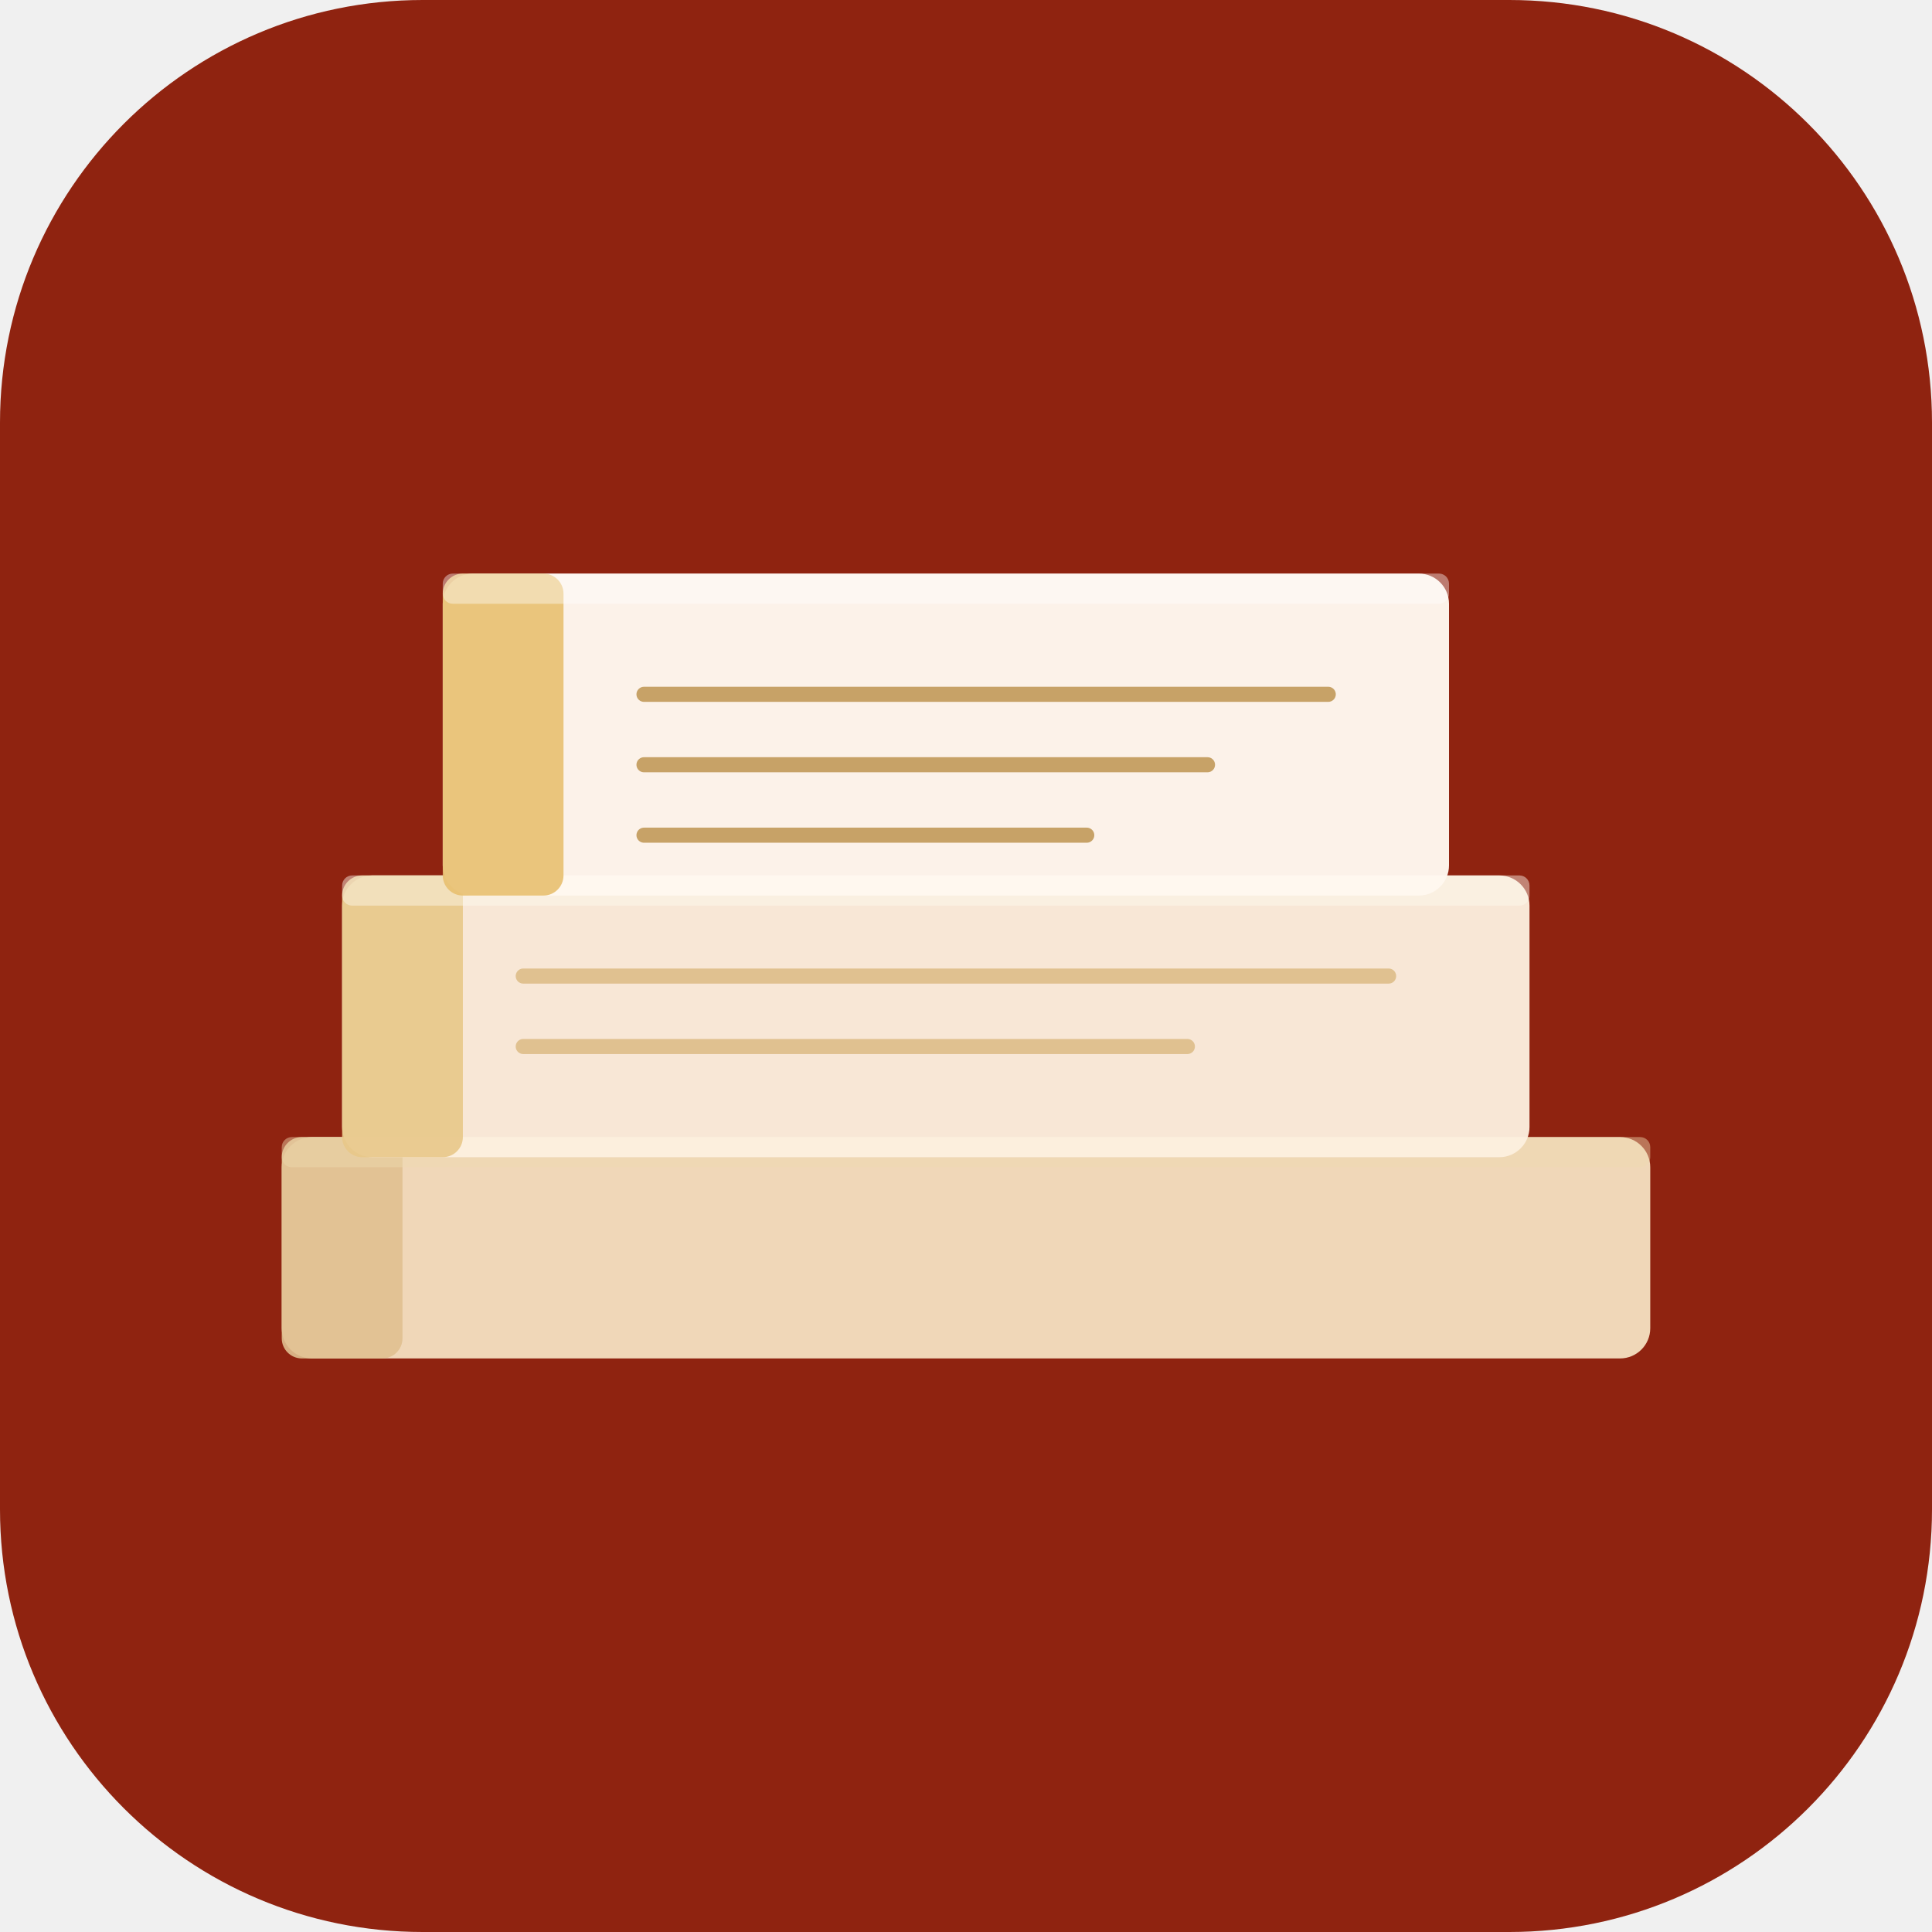
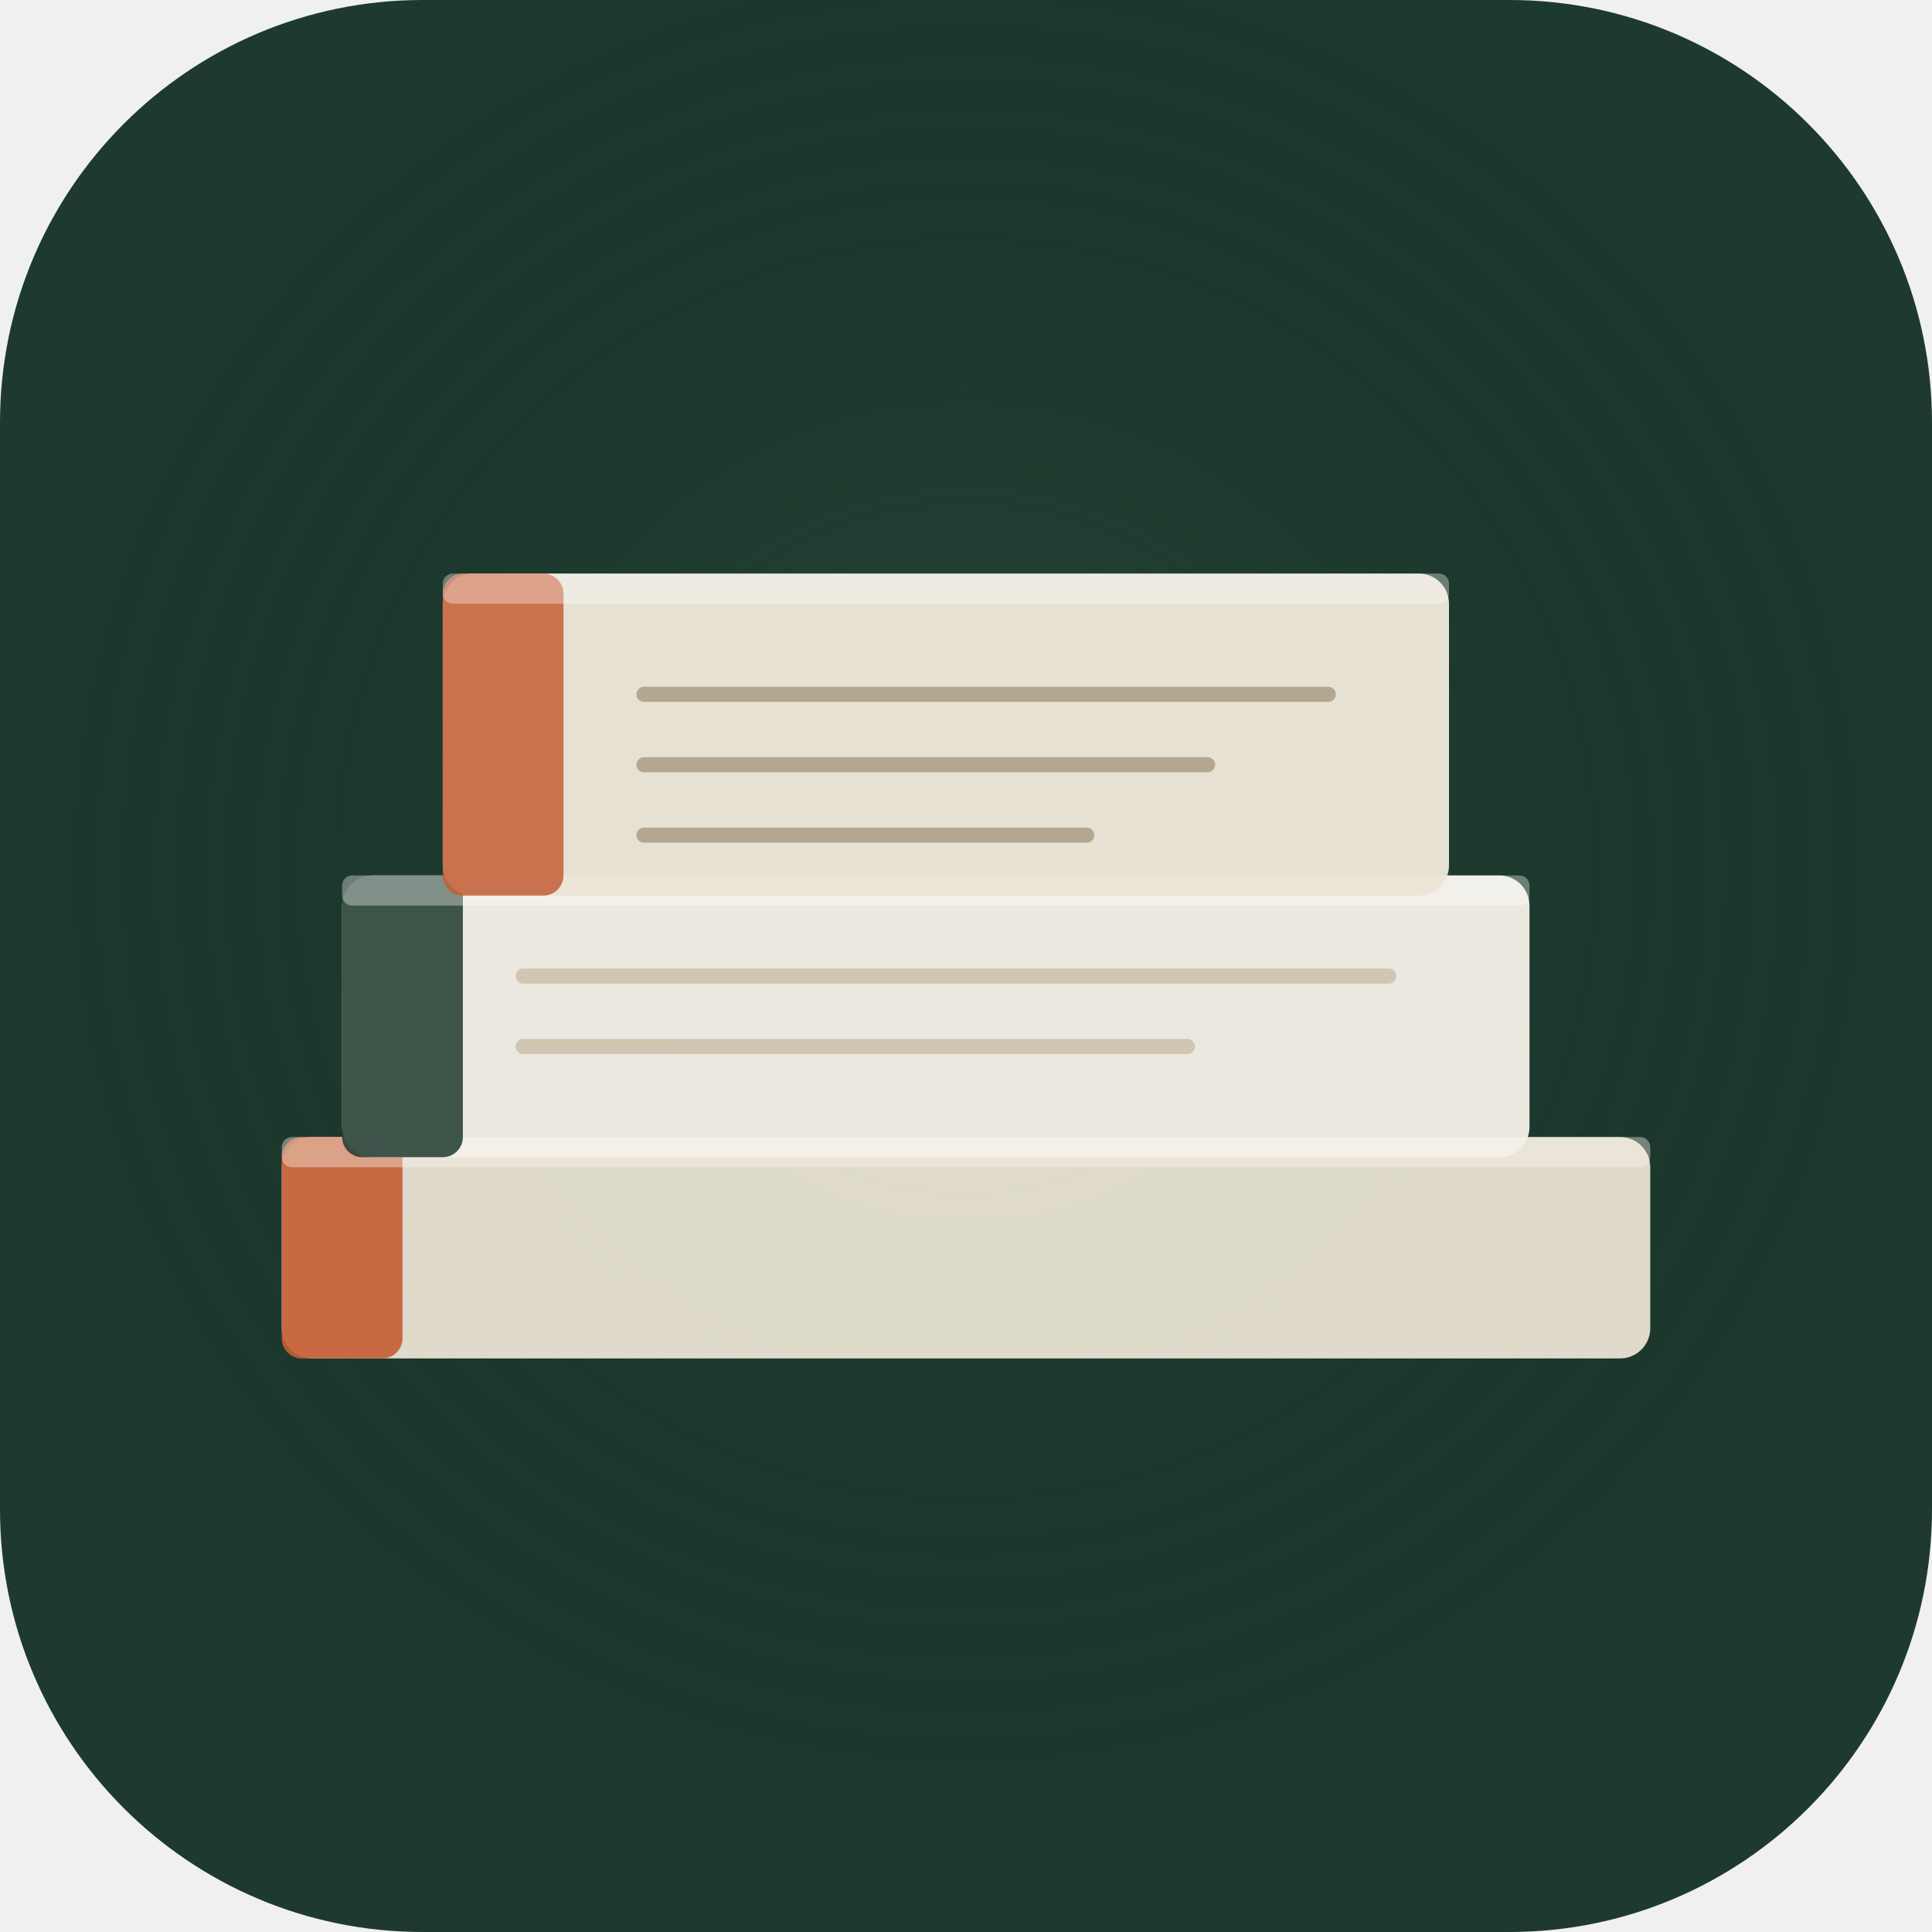
<svg xmlns="http://www.w3.org/2000/svg" viewBox="0 0 192 192" width="192" height="192">
-   <rect width="192" height="192" rx="42" fill="#8f2310" />
-   <rect x="28" y="113" width="136" height="22" rx="3" fill="#f5dfc0" opacity="0.95" />
-   <rect x="28" y="113" width="12" height="22" rx="2" fill="#e0c090" opacity="0.9" />
-   <rect x="28" y="113" width="136" height="3" rx="1" fill="#eedab0" opacity="0.45" />
-   <rect x="34" y="87" width="118" height="28" rx="3" fill="#fdf0e0" opacity="0.95" />
-   <rect x="34" y="87" width="12" height="28" rx="2" fill="#e8c888" opacity="0.9" />
-   <rect x="34" y="87" width="118" height="3" rx="1" fill="#fdfaf0" opacity="0.45" />
-   <line x1="52" y1="97" x2="138" y2="97" stroke="#d0a860" stroke-width="1.5" stroke-linecap="round" opacity="0.6" />
-   <line x1="52" y1="104" x2="118" y2="104" stroke="#d0a860" stroke-width="1.5" stroke-linecap="round" opacity="0.6" />
-   <rect x="44" y="57" width="100" height="32" rx="3" fill="#fff8f0" opacity="0.97" />
-   <rect x="44" y="57" width="12" height="32" rx="2" fill="#e8c070" opacity="0.9" />
-   <rect x="44" y="57" width="100" height="3" rx="1" fill="#ffffff" opacity="0.4" />
-   <line x1="64" y1="69" x2="132" y2="69" stroke="#b08030" stroke-width="1.5" stroke-linecap="round" opacity="0.7" />
-   <line x1="64" y1="76" x2="120" y2="76" stroke="#b08030" stroke-width="1.5" stroke-linecap="round" opacity="0.7" />
-   <line x1="64" y1="83" x2="108" y2="83" stroke="#b08030" stroke-width="1.5" stroke-linecap="round" opacity="0.7" />
+   <rect width="192" height="192" rx="42" fill="#1e3a2f" />
+   <radialGradient id="g" cx="50%" cy="45%" r="55%">
+     <stop offset="0%" stop-color="#2a5040" stop-opacity="0.7" />
+     <stop offset="100%" stop-color="#0e2018" stop-opacity="0" />
+   </radialGradient>
+   <rect width="192" height="192" rx="42" fill="url(#g)" />
+   <rect x="28" y="113" width="136" height="22" rx="3" fill="#f0e8d8" opacity="0.92" />
+   <rect x="28" y="113" width="12" height="22" rx="2" fill="#c45e35" opacity="0.9" />
+   <rect x="28" y="113" width="136" height="3" rx="1" fill="#fdf6ee" opacity="0.4" />
+   <rect x="34" y="87" width="118" height="28" rx="3" fill="#f5f0e8" opacity="0.95" />
+   <rect x="34" y="87" width="12" height="28" rx="2" fill="#1e3a2f" opacity="0.85" />
+   <rect x="34" y="87" width="118" height="3" rx="1" fill="#ffffff" opacity="0.35" />
+   <line x1="52" y1="97" x2="138" y2="97" stroke="#c4b89e" stroke-width="1.5" stroke-linecap="round" opacity="0.7" />
+   <line x1="52" y1="104" x2="118" y2="104" stroke="#c4b89e" stroke-width="1.5" stroke-linecap="round" opacity="0.7" />
+   <rect x="44" y="57" width="100" height="32" rx="3" fill="#ece5d8" opacity="0.97" />
+   <rect x="44" y="57" width="12" height="32" rx="2" fill="#c45e35" opacity="0.85" />
+   <rect x="44" y="57" width="100" height="3" rx="1" fill="#ffffff" opacity="0.35" />
+   <line x1="64" y1="69" x2="132" y2="69" stroke="#a89880" stroke-width="1.5" stroke-linecap="round" opacity="0.8" />
+   <line x1="64" y1="76" x2="120" y2="76" stroke="#a89880" stroke-width="1.5" stroke-linecap="round" opacity="0.8" />
+   <line x1="64" y1="83" x2="108" y2="83" stroke="#a89880" stroke-width="1.5" stroke-linecap="round" opacity="0.8" />
</svg>
